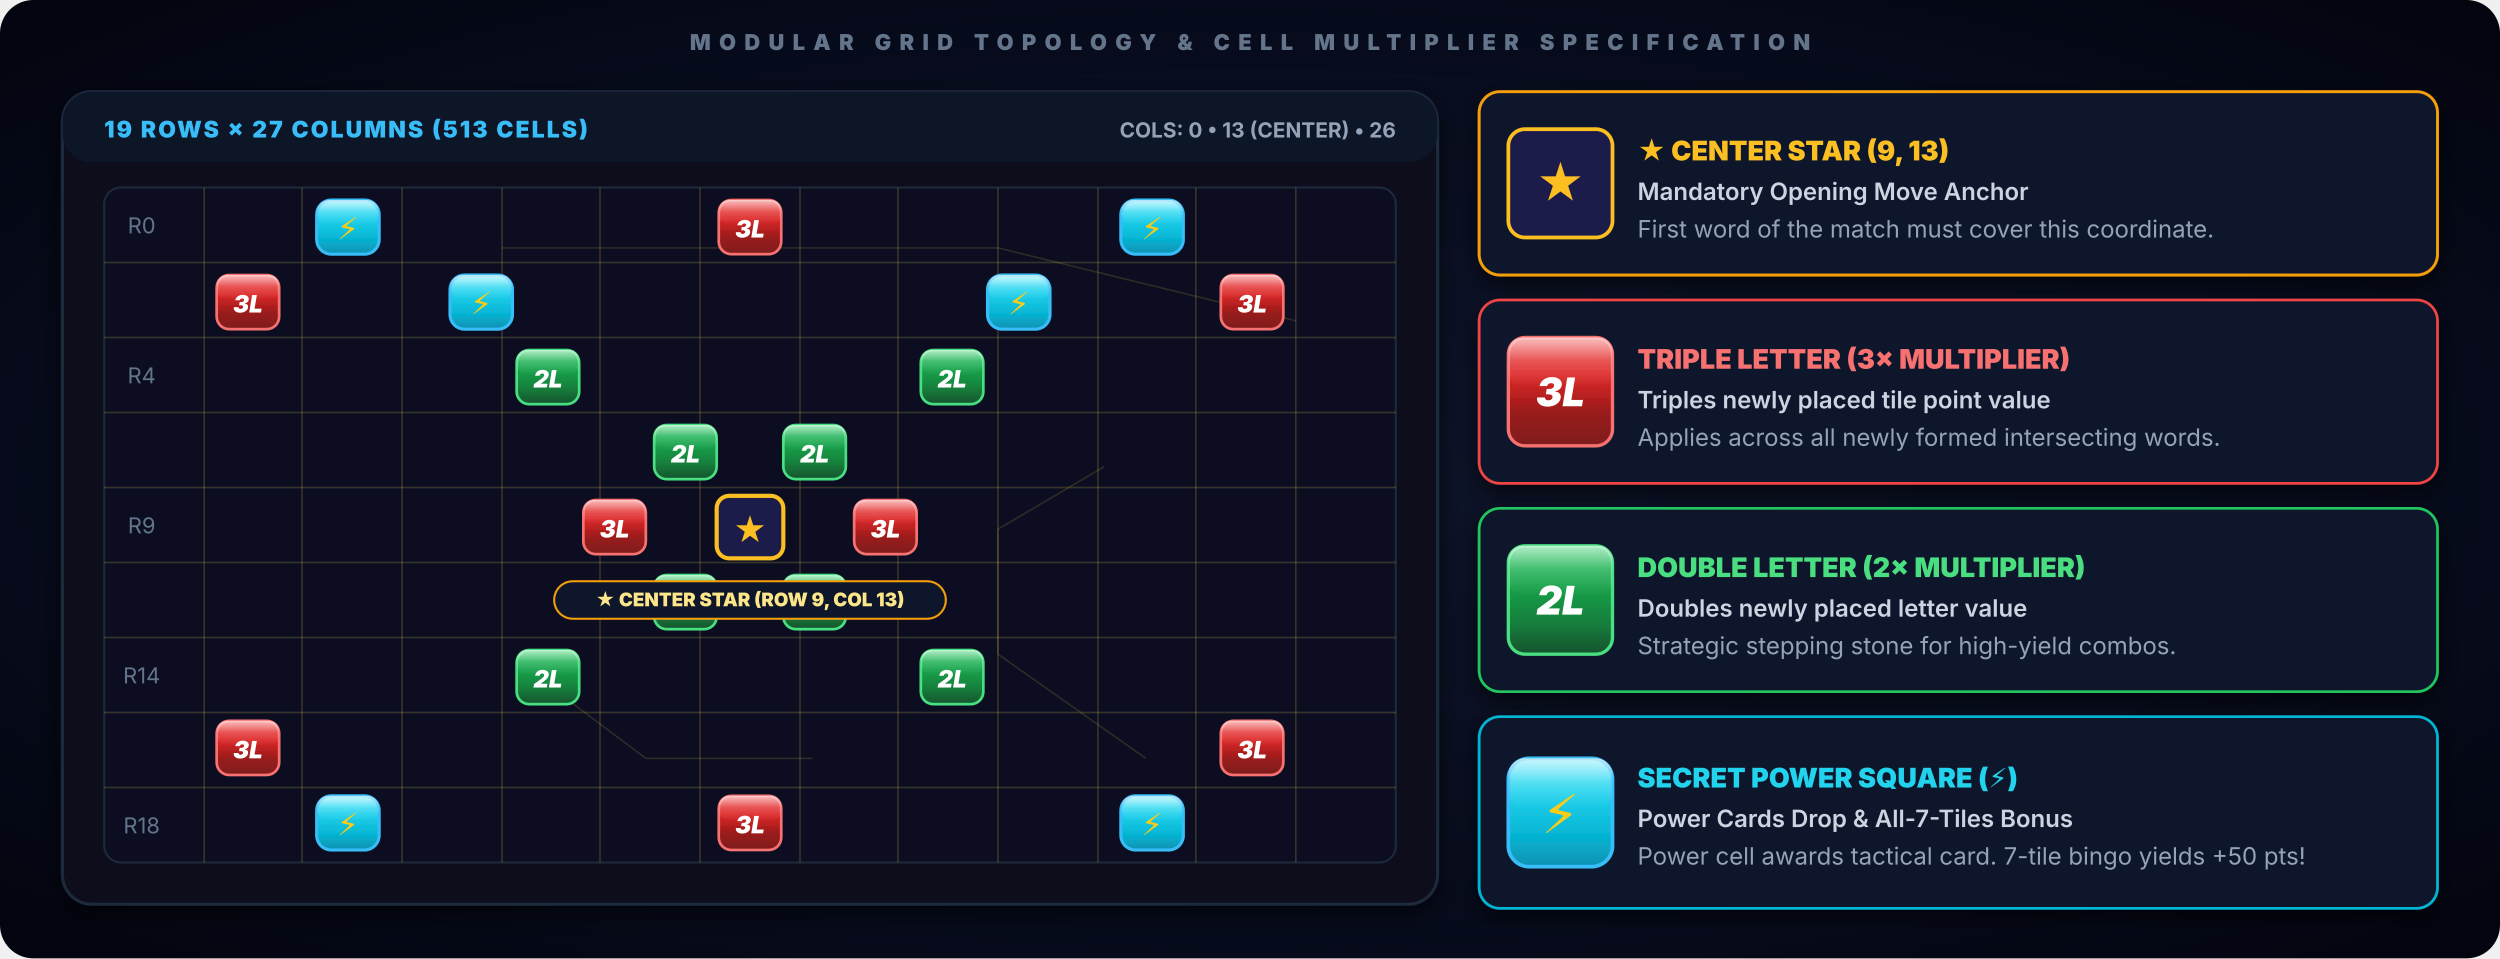
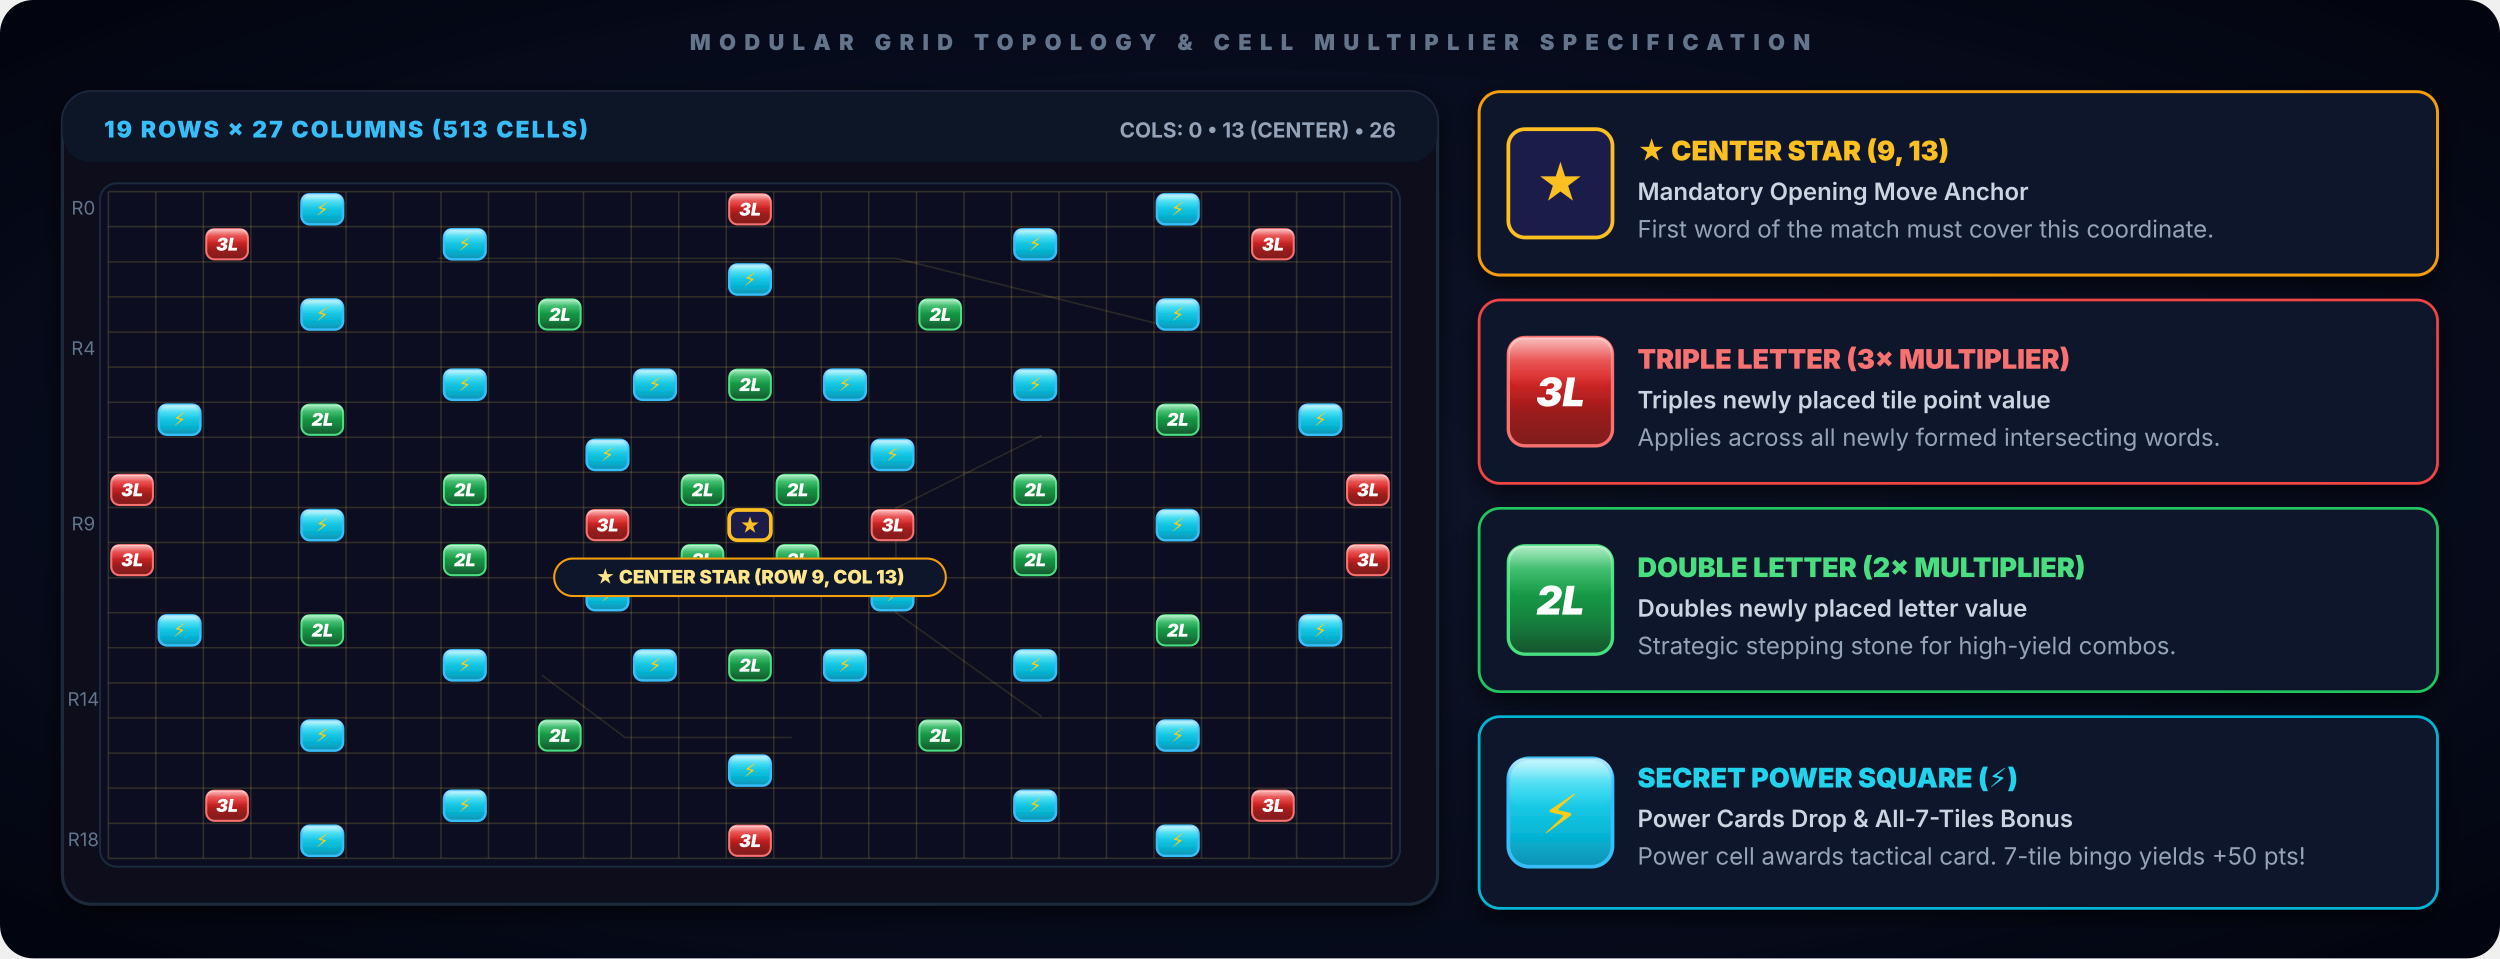
<svg xmlns="http://www.w3.org/2000/svg" viewBox="0 0 1200 460" width="100%" height="100%">
  <defs>
    <radialGradient id="matrixBg" cx="50%" cy="50%" r="70%">
      <stop offset="0%" stop-color="#091026" stop-opacity="0.98" />
      <stop offset="60%" stop-color="#050a1c" stop-opacity="0.99" />
      <stop offset="100%" stop-color="#02040e" stop-opacity="1" />
    </radialGradient>
    <linearGradient id="cell3LGrad" x1="0%" y1="0%" x2="0%" y2="100%">
      <stop offset="0%" stop-color="#ef4444" />
      <stop offset="35%" stop-color="#dc2626" />
      <stop offset="70%" stop-color="#991b1b" />
      <stop offset="100%" stop-color="#7f1d1d" />
    </linearGradient>
    <linearGradient id="cell2LGrad" x1="0%" y1="0%" x2="0%" y2="100%">
      <stop offset="0%" stop-color="#22c55e" />
      <stop offset="35%" stop-color="#16a34a" />
      <stop offset="70%" stop-color="#15803d" />
      <stop offset="100%" stop-color="#14532d" />
    </linearGradient>
    <linearGradient id="cellPowerGrad" x1="0%" y1="0%" x2="0%" y2="100%">
      <stop offset="0%" stop-color="#67e8f9" />
      <stop offset="30%" stop-color="#22d3ee" />
      <stop offset="70%" stop-color="#06b6d4" />
      <stop offset="100%" stop-color="#0891b2" />
    </linearGradient>
    <linearGradient id="glossReflection" x1="0%" y1="0%" x2="0%" y2="100%">
      <stop offset="0%" stop-color="#ffffff" stop-opacity="0.65" />
      <stop offset="45%" stop-color="#ffffff" stop-opacity="0.18" />
      <stop offset="100%" stop-color="#ffffff" stop-opacity="0" />
    </linearGradient>
    <filter id="matrixShadow" x="-10%" y="-10%" width="120%" height="120%">
      <feDropShadow dx="0" dy="4" stdDeviation="6" flood-color="#000000" flood-opacity="0.65" />
    </filter>
    <style>
      @keyframes slowGlowCenter {
        0%, 100% { filter: drop-shadow(0 0 4px #fbbf24); }
        50% { filter: drop-shadow(0 0 11px #f59e0b); }
      }
      @keyframes slowGlowPower {
        0%, 100% { opacity: 0.92; filter: drop-shadow(0 0 5px #22d3ee); }
        50% { opacity: 1.0; filter: drop-shadow(0 0 12px #38bdf8); }
      }
      .anim-star-center { animation: slowGlowCenter 4s ease-in-out infinite; }
      .anim-power-glow { animation: slowGlowPower 3.5s ease-in-out infinite; }
    </style>
  </defs>
  <rect width="1200" height="460" fill="url(#matrixBg)" rx="16" />
  <g transform="translate(600, 24)">
    <text x="0" y="0" fill="#64748b" font-family="'Inter', sans-serif" font-size="10.5" font-weight="900" text-anchor="middle" letter-spacing="4">
      MODULAR GRID TOPOLOGY &amp; CELL MULTIPLIER SPECIFICATION
    </text>
  </g>
  <g transform="translate(30, 44)" filter="url(#matrixShadow)">
    <rect width="660" height="390" rx="14" fill="#070c1d" stroke="#1e293b" stroke-width="1.5" />
    <rect x="0" y="0" width="660" height="34" rx="14" fill="#0f172a" fill-opacity="0.85" />
    <text x="20" y="22" fill="#38bdf8" font-family="'Inter', sans-serif" font-size="11" font-weight="900" letter-spacing="1">
      19 ROWS × 27 COLUMNS (513 CELLS)
    </text>
    <text x="640" y="22" fill="#94a3b8" font-family="'Inter', monospace" font-size="10" font-weight="700" text-anchor="end">
      COLS: 0 • 13 (CENTER) • 26
    </text>
-     <rect x="20" y="46" width="620" height="324" rx="8" fill="#080e22" stroke="#1e293b" stroke-width="1" />
-     <g stroke="rgba(245, 190, 72, 0.20)" stroke-width="0.8">
-       <line x1="20" y1="82" x2="640" y2="82" />
-       <line x1="20" y1="118" x2="640" y2="118" />
-       <line x1="20" y1="154" x2="640" y2="154" />
-       <line x1="20" y1="190" x2="640" y2="190" />
-       <line x1="20" y1="226" x2="640" y2="226" />
-       <line x1="20" y1="262" x2="640" y2="262" />
-       <line x1="20" y1="298" x2="640" y2="298" />
-       <line x1="20" y1="334" x2="640" y2="334" />
-       <line x1="68" y1="46" x2="68" y2="370" />
-       <line x1="115" y1="46" x2="115" y2="370" />
-       <line x1="163" y1="46" x2="163" y2="370" />
-       <line x1="211" y1="46" x2="211" y2="370" />
-       <line x1="258" y1="46" x2="258" y2="370" />
-       <line x1="306" y1="46" x2="306" y2="370" />
-       <line x1="354" y1="46" x2="354" y2="370" />
-       <line x1="401" y1="46" x2="401" y2="370" />
-       <line x1="449" y1="46" x2="449" y2="370" />
-       <line x1="497" y1="46" x2="497" y2="370" />
-       <line x1="544" y1="46" x2="544" y2="370" />
-       <line x1="592" y1="46" x2="592" y2="370" />
-     </g>
-     <g stroke="rgba(245, 190, 72, 0.16)" stroke-width="0.8" fill="none">
-       <path d="M 211 75 L 449 75 L 592 110" />
-       <path d="M 500 180 L 449 210 L 449 270 L 520 320" />
-       <path d="M 240 290 L 280 320 L 360 320" />
-     </g>
-     <g font-family="'Inter', monospace" font-size="10.5" fill="#64748b" text-anchor="middle">
-       <text x="38" y="68">R0</text>
-       <text x="38" y="140">R4</text>
-       <text x="38" y="212">R9</text>
-       <text x="38" y="284">R14</text>
-       <text x="38" y="356">R18</text>
+     <rect x="18" y="44" width="624" height="328" rx="8" fill="#080e22" stroke="#1e293b" stroke-width="1" />
+     <g stroke="rgba(245, 190, 72, 0.18)" stroke-width="0.75">
+       <line x1="22" y1="48.0" x2="638" y2="48.0" />
+       <line x1="22" y1="64.8" x2="638" y2="64.8" />
+       <line x1="22" y1="81.7" x2="638" y2="81.7" />
+       <line x1="22" y1="98.5" x2="638" y2="98.5" />
+       <line x1="22" y1="115.4" x2="638" y2="115.4" />
+       <line x1="22" y1="132.2" x2="638" y2="132.2" />
+       <line x1="22" y1="149.1" x2="638" y2="149.1" />
+       <line x1="22" y1="165.9" x2="638" y2="165.9" />
+       <line x1="22" y1="182.7" x2="638" y2="182.7" />
+       <line x1="22" y1="199.6" x2="638" y2="199.6" />
+       <line x1="22" y1="216.4" x2="638" y2="216.4" />
+       <line x1="22" y1="233.3" x2="638" y2="233.3" />
+       <line x1="22" y1="250.1" x2="638" y2="250.1" />
+       <line x1="22" y1="266.9" x2="638" y2="266.9" />
+       <line x1="22" y1="283.8" x2="638" y2="283.8" />
+       <line x1="22" y1="300.6" x2="638" y2="300.6" />
+       <line x1="22" y1="317.5" x2="638" y2="317.5" />
+       <line x1="22" y1="334.3" x2="638" y2="334.3" />
+       <line x1="22" y1="351.2" x2="638" y2="351.2" />
+       <line x1="22" y1="368.0" x2="638" y2="368.0" />
+       <line x1="22.0" y1="48" x2="22.0" y2="368" />
+       <line x1="44.8" y1="48" x2="44.8" y2="368" />
+       <line x1="67.6" y1="48" x2="67.6" y2="368" />
+       <line x1="90.4" y1="48" x2="90.4" y2="368" />
+       <line x1="113.3" y1="48" x2="113.3" y2="368" />
+       <line x1="136.1" y1="48" x2="136.1" y2="368" />
+       <line x1="158.9" y1="48" x2="158.9" y2="368" />
+       <line x1="181.7" y1="48" x2="181.7" y2="368" />
+       <line x1="204.5" y1="48" x2="204.5" y2="368" />
+       <line x1="227.3" y1="48" x2="227.3" y2="368" />
+       <line x1="250.1" y1="48" x2="250.1" y2="368" />
+       <line x1="273.0" y1="48" x2="273.0" y2="368" />
+       <line x1="295.8" y1="48" x2="295.8" y2="368" />
+       <line x1="318.6" y1="48" x2="318.6" y2="368" />
+       <line x1="341.4" y1="48" x2="341.4" y2="368" />
+       <line x1="364.2" y1="48" x2="364.2" y2="368" />
+       <line x1="387.0" y1="48" x2="387.0" y2="368" />
+       <line x1="409.9" y1="48" x2="409.9" y2="368" />
+       <line x1="432.7" y1="48" x2="432.7" y2="368" />
+       <line x1="455.5" y1="48" x2="455.5" y2="368" />
+       <line x1="478.3" y1="48" x2="478.3" y2="368" />
+       <line x1="501.1" y1="48" x2="501.1" y2="368" />
+       <line x1="523.9" y1="48" x2="523.9" y2="368" />
+       <line x1="546.7" y1="48" x2="546.7" y2="368" />
+       <line x1="569.6" y1="48" x2="569.6" y2="368" />
+       <line x1="592.4" y1="48" x2="592.4" y2="368" />
+       <line x1="615.2" y1="48" x2="615.2" y2="368" />
+       <line x1="638.0" y1="48" x2="638.0" y2="368" />
+     </g>
+     <g stroke="rgba(245, 190, 72, 0.15)" stroke-width="0.8" fill="none">
+       <path d="M 180 80 L 400 80 L 540 115" />
+       <path d="M 470 165 L 400 200 L 400 250 L 470 300" />
+       <path d="M 230 280 L 270 310 L 350 310" />
+     </g>
+     <g font-family="'Inter', monospace" font-size="9" fill="#64748b" text-anchor="middle">
+       <text x="10" y="59.0">R0</text>
+       <text x="10" y="126.368">R4</text>
+       <text x="10" y="210.579">R9</text>
+       <text x="10" y="294.789">R14</text>
+       <text x="10" y="362.158">R18</text>
    </g>
    <g>
-       <g transform="translate(315, 52)">
-         <rect width="30" height="26" rx="6" fill="url(#cell3LGrad)" stroke="#f87171" stroke-width="1.3" />
-         <rect width="30" height="12" rx="5" fill="url(#glossReflection)" />
-         <text x="15" y="18" fill="#ffffff" font-family="'Inter', sans-serif" font-size="11.5" font-weight="900" font-style="italic" text-anchor="middle">3L</text>
-       </g>
-       <g transform="translate(315, 338)">
-         <rect width="30" height="26" rx="6" fill="url(#cell3LGrad)" stroke="#f87171" stroke-width="1.3" />
-         <rect width="30" height="12" rx="5" fill="url(#glossReflection)" />
-         <text x="15" y="18" fill="#ffffff" font-family="'Inter', sans-serif" font-size="11.5" font-weight="900" font-style="italic" text-anchor="middle">3L</text>
-       </g>
-       <g transform="translate(74, 88)">
-         <rect width="30" height="26" rx="6" fill="url(#cell3LGrad)" stroke="#f87171" stroke-width="1.3" />
-         <rect width="30" height="12" rx="5" fill="url(#glossReflection)" />
-         <text x="15" y="18" fill="#ffffff" font-family="'Inter', sans-serif" font-size="11.5" font-weight="900" font-style="italic" text-anchor="middle">3L</text>
-       </g>
-       <g transform="translate(556, 88)">
-         <rect width="30" height="26" rx="6" fill="url(#cell3LGrad)" stroke="#f87171" stroke-width="1.3" />
-         <rect width="30" height="12" rx="5" fill="url(#glossReflection)" />
-         <text x="15" y="18" fill="#ffffff" font-family="'Inter', sans-serif" font-size="11.5" font-weight="900" font-style="italic" text-anchor="middle">3L</text>
-       </g>
-       <g transform="translate(74, 302)">
-         <rect width="30" height="26" rx="6" fill="url(#cell3LGrad)" stroke="#f87171" stroke-width="1.3" />
-         <rect width="30" height="12" rx="5" fill="url(#glossReflection)" />
-         <text x="15" y="18" fill="#ffffff" font-family="'Inter', sans-serif" font-size="11.5" font-weight="900" font-style="italic" text-anchor="middle">3L</text>
-       </g>
-       <g transform="translate(556, 302)">
-         <rect width="30" height="26" rx="6" fill="url(#cell3LGrad)" stroke="#f87171" stroke-width="1.3" />
-         <rect width="30" height="12" rx="5" fill="url(#glossReflection)" />
-         <text x="15" y="18" fill="#ffffff" font-family="'Inter', sans-serif" font-size="11.5" font-weight="900" font-style="italic" text-anchor="middle">3L</text>
-       </g>
-       <g transform="translate(250, 196)">
-         <rect width="30" height="26" rx="6" fill="url(#cell3LGrad)" stroke="#f87171" stroke-width="1.3" />
-         <rect width="30" height="12" rx="5" fill="url(#glossReflection)" />
-         <text x="15" y="18" fill="#ffffff" font-family="'Inter', sans-serif" font-size="11.5" font-weight="900" font-style="italic" text-anchor="middle">3L</text>
-       </g>
-       <g transform="translate(380, 196)">
-         <rect width="30" height="26" rx="6" fill="url(#cell3LGrad)" stroke="#f87171" stroke-width="1.3" />
-         <rect width="30" height="12" rx="5" fill="url(#glossReflection)" />
-         <text x="15" y="18" fill="#ffffff" font-family="'Inter', sans-serif" font-size="11.5" font-weight="900" font-style="italic" text-anchor="middle">3L</text>
+       <g transform="translate(320.0, 49.2)">
+         <rect width="20" height="14.5" rx="4" fill="url(#cell3LGrad)" stroke="#f87171" stroke-width="1" />
+         <rect width="20" height="7.0" rx="3" fill="url(#glossReflection)" />
+         <text x="10.0" y="10.3" fill="#ffffff" font-family="'Inter', sans-serif" font-size="8.5" font-weight="900" font-style="italic" text-anchor="middle">3L</text>
+       </g>
+       <g transform="translate(69.0, 66.0)">
+         <rect width="20" height="14.5" rx="4" fill="url(#cell3LGrad)" stroke="#f87171" stroke-width="1" />
+         <rect width="20" height="7.0" rx="3" fill="url(#glossReflection)" />
+         <text x="10.0" y="10.3" fill="#ffffff" font-family="'Inter', sans-serif" font-size="8.5" font-weight="900" font-style="italic" text-anchor="middle">3L</text>
+       </g>
+       <g transform="translate(571.0, 66.0)">
+         <rect width="20" height="14.5" rx="4" fill="url(#cell3LGrad)" stroke="#f87171" stroke-width="1" />
+         <rect width="20" height="7.0" rx="3" fill="url(#glossReflection)" />
+         <text x="10.0" y="10.3" fill="#ffffff" font-family="'Inter', sans-serif" font-size="8.5" font-weight="900" font-style="italic" text-anchor="middle">3L</text>
+       </g>
+       <g transform="translate(23.4, 183.9)">
+         <rect width="20" height="14.5" rx="4" fill="url(#cell3LGrad)" stroke="#f87171" stroke-width="1" />
+         <rect width="20" height="7.0" rx="3" fill="url(#glossReflection)" />
+         <text x="10.0" y="10.3" fill="#ffffff" font-family="'Inter', sans-serif" font-size="8.5" font-weight="900" font-style="italic" text-anchor="middle">3L</text>
+       </g>
+       <g transform="translate(616.6, 183.9)">
+         <rect width="20" height="14.5" rx="4" fill="url(#cell3LGrad)" stroke="#f87171" stroke-width="1" />
+         <rect width="20" height="7.0" rx="3" fill="url(#glossReflection)" />
+         <text x="10.0" y="10.3" fill="#ffffff" font-family="'Inter', sans-serif" font-size="8.5" font-weight="900" font-style="italic" text-anchor="middle">3L</text>
+       </g>
+       <g transform="translate(251.6, 200.8)">
+         <rect width="20" height="14.5" rx="4" fill="url(#cell3LGrad)" stroke="#f87171" stroke-width="1" />
+         <rect width="20" height="7.0" rx="3" fill="url(#glossReflection)" />
+         <text x="10.0" y="10.3" fill="#ffffff" font-family="'Inter', sans-serif" font-size="8.5" font-weight="900" font-style="italic" text-anchor="middle">3L</text>
+       </g>
+       <g transform="translate(388.4, 200.8)">
+         <rect width="20" height="14.5" rx="4" fill="url(#cell3LGrad)" stroke="#f87171" stroke-width="1" />
+         <rect width="20" height="7.0" rx="3" fill="url(#glossReflection)" />
+         <text x="10.0" y="10.3" fill="#ffffff" font-family="'Inter', sans-serif" font-size="8.5" font-weight="900" font-style="italic" text-anchor="middle">3L</text>
+       </g>
+       <g transform="translate(23.4, 217.6)">
+         <rect width="20" height="14.5" rx="4" fill="url(#cell3LGrad)" stroke="#f87171" stroke-width="1" />
+         <rect width="20" height="7.0" rx="3" fill="url(#glossReflection)" />
+         <text x="10.0" y="10.2" fill="#ffffff" font-family="'Inter', sans-serif" font-size="8.5" font-weight="900" font-style="italic" text-anchor="middle">3L</text>
+       </g>
+       <g transform="translate(616.6, 217.6)">
+         <rect width="20" height="14.5" rx="4" fill="url(#cell3LGrad)" stroke="#f87171" stroke-width="1" />
+         <rect width="20" height="7.0" rx="3" fill="url(#glossReflection)" />
+         <text x="10.0" y="10.2" fill="#ffffff" font-family="'Inter', sans-serif" font-size="8.5" font-weight="900" font-style="italic" text-anchor="middle">3L</text>
+       </g>
+       <g transform="translate(69.0, 335.5)">
+         <rect width="20" height="14.5" rx="4" fill="url(#cell3LGrad)" stroke="#f87171" stroke-width="1" />
+         <rect width="20" height="7.0" rx="3" fill="url(#glossReflection)" />
+         <text x="10.0" y="10.2" fill="#ffffff" font-family="'Inter', sans-serif" font-size="8.5" font-weight="900" font-style="italic" text-anchor="middle">3L</text>
+       </g>
+       <g transform="translate(571.0, 335.5)">
+         <rect width="20" height="14.5" rx="4" fill="url(#cell3LGrad)" stroke="#f87171" stroke-width="1" />
+         <rect width="20" height="7.0" rx="3" fill="url(#glossReflection)" />
+         <text x="10.0" y="10.2" fill="#ffffff" font-family="'Inter', sans-serif" font-size="8.5" font-weight="900" font-style="italic" text-anchor="middle">3L</text>
+       </g>
+       <g transform="translate(320.0, 352.3)">
+         <rect width="20" height="14.5" rx="4" fill="url(#cell3LGrad)" stroke="#f87171" stroke-width="1" />
+         <rect width="20" height="7.0" rx="3" fill="url(#glossReflection)" />
+         <text x="10.0" y="10.3" fill="#ffffff" font-family="'Inter', sans-serif" font-size="8.5" font-weight="900" font-style="italic" text-anchor="middle">3L</text>
      </g>
    </g>
    <g>
-       <g transform="translate(218, 124)">
-         <rect width="30" height="26" rx="6" fill="url(#cell2LGrad)" stroke="#4ade80" stroke-width="1.3" />
-         <rect width="30" height="12" rx="5" fill="url(#glossReflection)" />
-         <text x="15" y="18" fill="#ffffff" font-family="'Inter', sans-serif" font-size="11.5" font-weight="900" font-style="italic" text-anchor="middle">2L</text>
-       </g>
-       <g transform="translate(412, 124)">
-         <rect width="30" height="26" rx="6" fill="url(#cell2LGrad)" stroke="#4ade80" stroke-width="1.3" />
-         <rect width="30" height="12" rx="5" fill="url(#glossReflection)" />
-         <text x="15" y="18" fill="#ffffff" font-family="'Inter', sans-serif" font-size="11.5" font-weight="900" font-style="italic" text-anchor="middle">2L</text>
-       </g>
-       <g transform="translate(218, 268)">
-         <rect width="30" height="26" rx="6" fill="url(#cell2LGrad)" stroke="#4ade80" stroke-width="1.3" />
-         <rect width="30" height="12" rx="5" fill="url(#glossReflection)" />
-         <text x="15" y="18" fill="#ffffff" font-family="'Inter', sans-serif" font-size="11.5" font-weight="900" font-style="italic" text-anchor="middle">2L</text>
-       </g>
-       <g transform="translate(412, 268)">
-         <rect width="30" height="26" rx="6" fill="url(#cell2LGrad)" stroke="#4ade80" stroke-width="1.3" />
-         <rect width="30" height="12" rx="5" fill="url(#glossReflection)" />
-         <text x="15" y="18" fill="#ffffff" font-family="'Inter', sans-serif" font-size="11.5" font-weight="900" font-style="italic" text-anchor="middle">2L</text>
-       </g>
-       <g transform="translate(284, 160)">
-         <rect width="30" height="26" rx="6" fill="url(#cell2LGrad)" stroke="#4ade80" stroke-width="1.3" />
-         <rect width="30" height="12" rx="5" fill="url(#glossReflection)" />
-         <text x="15" y="18" fill="#ffffff" font-family="'Inter', sans-serif" font-size="11.5" font-weight="900" font-style="italic" text-anchor="middle">2L</text>
-       </g>
-       <g transform="translate(346, 160)">
-         <rect width="30" height="26" rx="6" fill="url(#cell2LGrad)" stroke="#4ade80" stroke-width="1.3" />
-         <rect width="30" height="12" rx="5" fill="url(#glossReflection)" />
-         <text x="15" y="18" fill="#ffffff" font-family="'Inter', sans-serif" font-size="11.5" font-weight="900" font-style="italic" text-anchor="middle">2L</text>
-       </g>
-       <g transform="translate(284, 232)">
-         <rect width="30" height="26" rx="6" fill="url(#cell2LGrad)" stroke="#4ade80" stroke-width="1.3" />
-         <rect width="30" height="12" rx="5" fill="url(#glossReflection)" />
-         <text x="15" y="18" fill="#ffffff" font-family="'Inter', sans-serif" font-size="11.5" font-weight="900" font-style="italic" text-anchor="middle">2L</text>
-       </g>
-       <g transform="translate(346, 232)">
-         <rect width="30" height="26" rx="6" fill="url(#cell2LGrad)" stroke="#4ade80" stroke-width="1.3" />
-         <rect width="30" height="12" rx="5" fill="url(#glossReflection)" />
-         <text x="15" y="18" fill="#ffffff" font-family="'Inter', sans-serif" font-size="11.5" font-weight="900" font-style="italic" text-anchor="middle">2L</text>
+       <g transform="translate(228.7, 99.7)">
+         <rect width="20" height="14.5" rx="4" fill="url(#cell2LGrad)" stroke="#4ade80" stroke-width="1" />
+         <rect width="20" height="7.0" rx="3" fill="url(#glossReflection)" />
+         <text x="10.0" y="10.3" fill="#ffffff" font-family="'Inter', sans-serif" font-size="8.5" font-weight="900" font-style="italic" text-anchor="middle">2L</text>
+       </g>
+       <g transform="translate(411.3, 99.7)">
+         <rect width="20" height="14.5" rx="4" fill="url(#cell2LGrad)" stroke="#4ade80" stroke-width="1" />
+         <rect width="20" height="7.0" rx="3" fill="url(#glossReflection)" />
+         <text x="10.0" y="10.3" fill="#ffffff" font-family="'Inter', sans-serif" font-size="8.5" font-weight="900" font-style="italic" text-anchor="middle">2L</text>
+       </g>
+       <g transform="translate(320.0, 133.4)">
+         <rect width="20" height="14.5" rx="4" fill="url(#cell2LGrad)" stroke="#4ade80" stroke-width="1" />
+         <rect width="20" height="7.0" rx="3" fill="url(#glossReflection)" />
+         <text x="10.0" y="10.3" fill="#ffffff" font-family="'Inter', sans-serif" font-size="8.5" font-weight="900" font-style="italic" text-anchor="middle">2L</text>
+       </g>
+       <g transform="translate(114.7, 150.2)">
+         <rect width="20" height="14.5" rx="4" fill="url(#cell2LGrad)" stroke="#4ade80" stroke-width="1" />
+         <rect width="20" height="7.0" rx="3" fill="url(#glossReflection)" />
+         <text x="10.0" y="10.2" fill="#ffffff" font-family="'Inter', sans-serif" font-size="8.5" font-weight="900" font-style="italic" text-anchor="middle">2L</text>
+       </g>
+       <g transform="translate(525.3, 150.2)">
+         <rect width="20" height="14.5" rx="4" fill="url(#cell2LGrad)" stroke="#4ade80" stroke-width="1" />
+         <rect width="20" height="7.0" rx="3" fill="url(#glossReflection)" />
+         <text x="10.0" y="10.2" fill="#ffffff" font-family="'Inter', sans-serif" font-size="8.5" font-weight="900" font-style="italic" text-anchor="middle">2L</text>
+       </g>
+       <g transform="translate(183.1, 183.9)">
+         <rect width="20" height="14.5" rx="4" fill="url(#cell2LGrad)" stroke="#4ade80" stroke-width="1" />
+         <rect width="20" height="7.0" rx="3" fill="url(#glossReflection)" />
+         <text x="10.0" y="10.3" fill="#ffffff" font-family="'Inter', sans-serif" font-size="8.5" font-weight="900" font-style="italic" text-anchor="middle">2L</text>
+       </g>
+       <g transform="translate(297.2, 183.9)">
+         <rect width="20" height="14.5" rx="4" fill="url(#cell2LGrad)" stroke="#4ade80" stroke-width="1" />
+         <rect width="20" height="7.0" rx="3" fill="url(#glossReflection)" />
+         <text x="10.0" y="10.3" fill="#ffffff" font-family="'Inter', sans-serif" font-size="8.5" font-weight="900" font-style="italic" text-anchor="middle">2L</text>
+       </g>
+       <g transform="translate(342.8, 183.9)">
+         <rect width="20" height="14.5" rx="4" fill="url(#cell2LGrad)" stroke="#4ade80" stroke-width="1" />
+         <rect width="20" height="7.0" rx="3" fill="url(#glossReflection)" />
+         <text x="10.0" y="10.3" fill="#ffffff" font-family="'Inter', sans-serif" font-size="8.5" font-weight="900" font-style="italic" text-anchor="middle">2L</text>
+       </g>
+       <g transform="translate(456.9, 183.9)">
+         <rect width="20" height="14.5" rx="4" fill="url(#cell2LGrad)" stroke="#4ade80" stroke-width="1" />
+         <rect width="20" height="7.0" rx="3" fill="url(#glossReflection)" />
+         <text x="10.0" y="10.3" fill="#ffffff" font-family="'Inter', sans-serif" font-size="8.5" font-weight="900" font-style="italic" text-anchor="middle">2L</text>
+       </g>
+       <g transform="translate(183.1, 217.6)">
+         <rect width="20" height="14.5" rx="4" fill="url(#cell2LGrad)" stroke="#4ade80" stroke-width="1" />
+         <rect width="20" height="7.0" rx="3" fill="url(#glossReflection)" />
+         <text x="10.0" y="10.2" fill="#ffffff" font-family="'Inter', sans-serif" font-size="8.5" font-weight="900" font-style="italic" text-anchor="middle">2L</text>
+       </g>
+       <g transform="translate(297.2, 217.6)">
+         <rect width="20" height="14.5" rx="4" fill="url(#cell2LGrad)" stroke="#4ade80" stroke-width="1" />
+         <rect width="20" height="7.0" rx="3" fill="url(#glossReflection)" />
+         <text x="10.0" y="10.2" fill="#ffffff" font-family="'Inter', sans-serif" font-size="8.5" font-weight="900" font-style="italic" text-anchor="middle">2L</text>
+       </g>
+       <g transform="translate(342.8, 217.6)">
+         <rect width="20" height="14.5" rx="4" fill="url(#cell2LGrad)" stroke="#4ade80" stroke-width="1" />
+         <rect width="20" height="7.0" rx="3" fill="url(#glossReflection)" />
+         <text x="10.0" y="10.2" fill="#ffffff" font-family="'Inter', sans-serif" font-size="8.5" font-weight="900" font-style="italic" text-anchor="middle">2L</text>
+       </g>
+       <g transform="translate(456.9, 217.6)">
+         <rect width="20" height="14.5" rx="4" fill="url(#cell2LGrad)" stroke="#4ade80" stroke-width="1" />
+         <rect width="20" height="7.0" rx="3" fill="url(#glossReflection)" />
+         <text x="10.0" y="10.2" fill="#ffffff" font-family="'Inter', sans-serif" font-size="8.5" font-weight="900" font-style="italic" text-anchor="middle">2L</text>
+       </g>
+       <g transform="translate(114.7, 251.3)">
+         <rect width="20" height="14.5" rx="4" fill="url(#cell2LGrad)" stroke="#4ade80" stroke-width="1" />
+         <rect width="20" height="7.0" rx="3" fill="url(#glossReflection)" />
+         <text x="10.0" y="10.3" fill="#ffffff" font-family="'Inter', sans-serif" font-size="8.5" font-weight="900" font-style="italic" text-anchor="middle">2L</text>
+       </g>
+       <g transform="translate(525.3, 251.3)">
+         <rect width="20" height="14.5" rx="4" fill="url(#cell2LGrad)" stroke="#4ade80" stroke-width="1" />
+         <rect width="20" height="7.0" rx="3" fill="url(#glossReflection)" />
+         <text x="10.0" y="10.3" fill="#ffffff" font-family="'Inter', sans-serif" font-size="8.5" font-weight="900" font-style="italic" text-anchor="middle">2L</text>
+       </g>
+       <g transform="translate(320.0, 268.1)">
+         <rect width="20" height="14.5" rx="4" fill="url(#cell2LGrad)" stroke="#4ade80" stroke-width="1" />
+         <rect width="20" height="7.0" rx="3" fill="url(#glossReflection)" />
+         <text x="10.0" y="10.3" fill="#ffffff" font-family="'Inter', sans-serif" font-size="8.5" font-weight="900" font-style="italic" text-anchor="middle">2L</text>
+       </g>
+       <g transform="translate(228.7, 301.8)">
+         <rect width="20" height="14.5" rx="4" fill="url(#cell2LGrad)" stroke="#4ade80" stroke-width="1" />
+         <rect width="20" height="7.0" rx="3" fill="url(#glossReflection)" />
+         <text x="10.0" y="10.3" fill="#ffffff" font-family="'Inter', sans-serif" font-size="8.5" font-weight="900" font-style="italic" text-anchor="middle">2L</text>
+       </g>
+       <g transform="translate(411.3, 301.8)">
+         <rect width="20" height="14.5" rx="4" fill="url(#cell2LGrad)" stroke="#4ade80" stroke-width="1" />
+         <rect width="20" height="7.0" rx="3" fill="url(#glossReflection)" />
+         <text x="10.0" y="10.3" fill="#ffffff" font-family="'Inter', sans-serif" font-size="8.5" font-weight="900" font-style="italic" text-anchor="middle">2L</text>
      </g>
    </g>
    <g class="anim-power-glow">
-       <g transform="translate(122, 52)">
-         <rect width="30" height="26" rx="7" fill="url(#cellPowerGrad)" stroke="#38bdf8" stroke-width="1.5" />
-         <rect width="30" height="12" rx="6" fill="url(#glossReflection)" />
-         <text x="15" y="19" fill="#facc15" font-size="15" font-weight="900" text-anchor="middle">⚡</text>
-       </g>
-       <g transform="translate(508, 52)">
-         <rect width="30" height="26" rx="7" fill="url(#cellPowerGrad)" stroke="#38bdf8" stroke-width="1.5" />
-         <rect width="30" height="12" rx="6" fill="url(#glossReflection)" />
-         <text x="15" y="19" fill="#facc15" font-size="15" font-weight="900" text-anchor="middle">⚡</text>
-       </g>
-       <g transform="translate(122, 338)">
-         <rect width="30" height="26" rx="7" fill="url(#cellPowerGrad)" stroke="#38bdf8" stroke-width="1.5" />
-         <rect width="30" height="12" rx="6" fill="url(#glossReflection)" />
-         <text x="15" y="19" fill="#facc15" font-size="15" font-weight="900" text-anchor="middle">⚡</text>
-       </g>
-       <g transform="translate(508, 338)">
-         <rect width="30" height="26" rx="7" fill="url(#cellPowerGrad)" stroke="#38bdf8" stroke-width="1.5" />
-         <rect width="30" height="12" rx="6" fill="url(#glossReflection)" />
-         <text x="15" y="19" fill="#facc15" font-size="15" font-weight="900" text-anchor="middle">⚡</text>
-       </g>
-       <g transform="translate(186, 88)">
-         <rect width="30" height="26" rx="7" fill="url(#cellPowerGrad)" stroke="#38bdf8" stroke-width="1.5" />
-         <rect width="30" height="12" rx="6" fill="url(#glossReflection)" />
-         <text x="15" y="19" fill="#facc15" font-size="15" font-weight="900" text-anchor="middle">⚡</text>
-       </g>
-       <g transform="translate(444, 88)">
-         <rect width="30" height="26" rx="7" fill="url(#cellPowerGrad)" stroke="#38bdf8" stroke-width="1.5" />
-         <rect width="30" height="12" rx="6" fill="url(#glossReflection)" />
-         <text x="15" y="19" fill="#facc15" font-size="15" font-weight="900" text-anchor="middle">⚡</text>
-       </g>
-     </g>
-     <g transform="translate(314, 194)" class="anim-star-center">
-       <rect width="32" height="30" rx="6" fill="#1e1b4b" stroke="#fbbf24" stroke-width="2" />
-       <text x="16" y="22" fill="#fbbf24" font-size="18" text-anchor="middle">★</text>
-     </g>
-     <rect x="236" y="235" width="188" height="18" rx="9" fill="#0f172a" stroke="#f59e0b" stroke-width="1" />
-     <text x="330" y="247" fill="#fde68a" font-family="'Inter', sans-serif" font-size="9" font-weight="900" text-anchor="middle">
+       <g transform="translate(114.7, 49.2)">
+         <rect width="20" height="14.5" rx="4" fill="url(#cellPowerGrad)" stroke="#38bdf8" stroke-width="1.2" />
+         <rect width="20" height="7.0" rx="3" fill="url(#glossReflection)" />
+         <text x="10.0" y="10.3" fill="#facc15" font-size="9" font-weight="900" text-anchor="middle">⚡</text>
+       </g>
+       <g transform="translate(525.3, 49.2)">
+         <rect width="20" height="14.5" rx="4" fill="url(#cellPowerGrad)" stroke="#38bdf8" stroke-width="1.2" />
+         <rect width="20" height="7.0" rx="3" fill="url(#glossReflection)" />
+         <text x="10.0" y="10.3" fill="#facc15" font-size="9" font-weight="900" text-anchor="middle">⚡</text>
+       </g>
+       <g transform="translate(183.1, 66.0)">
+         <rect width="20" height="14.5" rx="4" fill="url(#cellPowerGrad)" stroke="#38bdf8" stroke-width="1.2" />
+         <rect width="20" height="7.0" rx="3" fill="url(#glossReflection)" />
+         <text x="10.0" y="10.3" fill="#facc15" font-size="9" font-weight="900" text-anchor="middle">⚡</text>
+       </g>
+       <g transform="translate(456.9, 66.0)">
+         <rect width="20" height="14.5" rx="4" fill="url(#cellPowerGrad)" stroke="#38bdf8" stroke-width="1.2" />
+         <rect width="20" height="7.0" rx="3" fill="url(#glossReflection)" />
+         <text x="10.0" y="10.3" fill="#facc15" font-size="9" font-weight="900" text-anchor="middle">⚡</text>
+       </g>
+       <g transform="translate(320.0, 82.9)">
+         <rect width="20" height="14.5" rx="4" fill="url(#cellPowerGrad)" stroke="#38bdf8" stroke-width="1.2" />
+         <rect width="20" height="7.0" rx="3" fill="url(#glossReflection)" />
+         <text x="10.0" y="10.3" fill="#facc15" font-size="9" font-weight="900" text-anchor="middle">⚡</text>
+       </g>
+       <g transform="translate(114.7, 99.7)">
+         <rect width="20" height="14.5" rx="4" fill="url(#cellPowerGrad)" stroke="#38bdf8" stroke-width="1.2" />
+         <rect width="20" height="7.0" rx="3" fill="url(#glossReflection)" />
+         <text x="10.0" y="10.3" fill="#facc15" font-size="9" font-weight="900" text-anchor="middle">⚡</text>
+       </g>
+       <g transform="translate(525.3, 99.7)">
+         <rect width="20" height="14.5" rx="4" fill="url(#cellPowerGrad)" stroke="#38bdf8" stroke-width="1.2" />
+         <rect width="20" height="7.0" rx="3" fill="url(#glossReflection)" />
+         <text x="10.0" y="10.3" fill="#facc15" font-size="9" font-weight="900" text-anchor="middle">⚡</text>
+       </g>
+       <g transform="translate(183.1, 133.4)">
+         <rect width="20" height="14.5" rx="4" fill="url(#cellPowerGrad)" stroke="#38bdf8" stroke-width="1.2" />
+         <rect width="20" height="7.0" rx="3" fill="url(#glossReflection)" />
+         <text x="10.0" y="10.3" fill="#facc15" font-size="9" font-weight="900" text-anchor="middle">⚡</text>
+       </g>
+       <g transform="translate(274.4, 133.4)">
+         <rect width="20" height="14.5" rx="4" fill="url(#cellPowerGrad)" stroke="#38bdf8" stroke-width="1.2" />
+         <rect width="20" height="7.0" rx="3" fill="url(#glossReflection)" />
+         <text x="10.0" y="10.3" fill="#facc15" font-size="9" font-weight="900" text-anchor="middle">⚡</text>
+       </g>
+       <g transform="translate(365.6, 133.4)">
+         <rect width="20" height="14.5" rx="4" fill="url(#cellPowerGrad)" stroke="#38bdf8" stroke-width="1.2" />
+         <rect width="20" height="7.0" rx="3" fill="url(#glossReflection)" />
+         <text x="10.0" y="10.3" fill="#facc15" font-size="9" font-weight="900" text-anchor="middle">⚡</text>
+       </g>
+       <g transform="translate(456.9, 133.4)">
+         <rect width="20" height="14.5" rx="4" fill="url(#cellPowerGrad)" stroke="#38bdf8" stroke-width="1.2" />
+         <rect width="20" height="7.0" rx="3" fill="url(#glossReflection)" />
+         <text x="10.0" y="10.3" fill="#facc15" font-size="9" font-weight="900" text-anchor="middle">⚡</text>
+       </g>
+       <g transform="translate(46.2, 150.2)">
+         <rect width="20" height="14.5" rx="4" fill="url(#cellPowerGrad)" stroke="#38bdf8" stroke-width="1.2" />
+         <rect width="20" height="7.0" rx="3" fill="url(#glossReflection)" />
+         <text x="10.0" y="10.2" fill="#facc15" font-size="9" font-weight="900" text-anchor="middle">⚡</text>
+       </g>
+       <g transform="translate(593.8, 150.2)">
+         <rect width="20" height="14.5" rx="4" fill="url(#cellPowerGrad)" stroke="#38bdf8" stroke-width="1.2" />
+         <rect width="20" height="7.0" rx="3" fill="url(#glossReflection)" />
+         <text x="10.0" y="10.2" fill="#facc15" font-size="9" font-weight="900" text-anchor="middle">⚡</text>
+       </g>
+       <g transform="translate(251.6, 167.1)">
+         <rect width="20" height="14.5" rx="4" fill="url(#cellPowerGrad)" stroke="#38bdf8" stroke-width="1.2" />
+         <rect width="20" height="7.0" rx="3" fill="url(#glossReflection)" />
+         <text x="10.0" y="10.2" fill="#facc15" font-size="9" font-weight="900" text-anchor="middle">⚡</text>
+       </g>
+       <g transform="translate(388.4, 167.1)">
+         <rect width="20" height="14.5" rx="4" fill="url(#cellPowerGrad)" stroke="#38bdf8" stroke-width="1.2" />
+         <rect width="20" height="7.0" rx="3" fill="url(#glossReflection)" />
+         <text x="10.0" y="10.2" fill="#facc15" font-size="9" font-weight="900" text-anchor="middle">⚡</text>
+       </g>
+       <g transform="translate(114.7, 200.8)">
+         <rect width="20" height="14.5" rx="4" fill="url(#cellPowerGrad)" stroke="#38bdf8" stroke-width="1.2" />
+         <rect width="20" height="7.0" rx="3" fill="url(#glossReflection)" />
+         <text x="10.0" y="10.3" fill="#facc15" font-size="9" font-weight="900" text-anchor="middle">⚡</text>
+       </g>
+       <g transform="translate(525.3, 200.8)">
+         <rect width="20" height="14.5" rx="4" fill="url(#cellPowerGrad)" stroke="#38bdf8" stroke-width="1.2" />
+         <rect width="20" height="7.0" rx="3" fill="url(#glossReflection)" />
+         <text x="10.0" y="10.3" fill="#facc15" font-size="9" font-weight="900" text-anchor="middle">⚡</text>
+       </g>
+       <g transform="translate(251.6, 234.4)">
+         <rect width="20" height="14.5" rx="4" fill="url(#cellPowerGrad)" stroke="#38bdf8" stroke-width="1.2" />
+         <rect width="20" height="7.0" rx="3" fill="url(#glossReflection)" />
+         <text x="10.0" y="10.3" fill="#facc15" font-size="9" font-weight="900" text-anchor="middle">⚡</text>
+       </g>
+       <g transform="translate(388.4, 234.4)">
+         <rect width="20" height="14.5" rx="4" fill="url(#cellPowerGrad)" stroke="#38bdf8" stroke-width="1.2" />
+         <rect width="20" height="7.0" rx="3" fill="url(#glossReflection)" />
+         <text x="10.0" y="10.3" fill="#facc15" font-size="9" font-weight="900" text-anchor="middle">⚡</text>
+       </g>
+       <g transform="translate(46.2, 251.3)">
+         <rect width="20" height="14.5" rx="4" fill="url(#cellPowerGrad)" stroke="#38bdf8" stroke-width="1.2" />
+         <rect width="20" height="7.0" rx="3" fill="url(#glossReflection)" />
+         <text x="10.0" y="10.3" fill="#facc15" font-size="9" font-weight="900" text-anchor="middle">⚡</text>
+       </g>
+       <g transform="translate(593.8, 251.3)">
+         <rect width="20" height="14.5" rx="4" fill="url(#cellPowerGrad)" stroke="#38bdf8" stroke-width="1.2" />
+         <rect width="20" height="7.0" rx="3" fill="url(#glossReflection)" />
+         <text x="10.0" y="10.3" fill="#facc15" font-size="9" font-weight="900" text-anchor="middle">⚡</text>
+       </g>
+       <g transform="translate(183.1, 268.1)">
+         <rect width="20" height="14.5" rx="4" fill="url(#cellPowerGrad)" stroke="#38bdf8" stroke-width="1.2" />
+         <rect width="20" height="7.0" rx="3" fill="url(#glossReflection)" />
+         <text x="10.0" y="10.3" fill="#facc15" font-size="9" font-weight="900" text-anchor="middle">⚡</text>
+       </g>
+       <g transform="translate(274.4, 268.1)">
+         <rect width="20" height="14.5" rx="4" fill="url(#cellPowerGrad)" stroke="#38bdf8" stroke-width="1.2" />
+         <rect width="20" height="7.0" rx="3" fill="url(#glossReflection)" />
+         <text x="10.0" y="10.3" fill="#facc15" font-size="9" font-weight="900" text-anchor="middle">⚡</text>
+       </g>
+       <g transform="translate(365.6, 268.1)">
+         <rect width="20" height="14.5" rx="4" fill="url(#cellPowerGrad)" stroke="#38bdf8" stroke-width="1.2" />
+         <rect width="20" height="7.0" rx="3" fill="url(#glossReflection)" />
+         <text x="10.0" y="10.3" fill="#facc15" font-size="9" font-weight="900" text-anchor="middle">⚡</text>
+       </g>
+       <g transform="translate(456.9, 268.1)">
+         <rect width="20" height="14.5" rx="4" fill="url(#cellPowerGrad)" stroke="#38bdf8" stroke-width="1.2" />
+         <rect width="20" height="7.0" rx="3" fill="url(#glossReflection)" />
+         <text x="10.0" y="10.3" fill="#facc15" font-size="9" font-weight="900" text-anchor="middle">⚡</text>
+       </g>
+       <g transform="translate(114.7, 301.8)">
+         <rect width="20" height="14.5" rx="4" fill="url(#cellPowerGrad)" stroke="#38bdf8" stroke-width="1.2" />
+         <rect width="20" height="7.0" rx="3" fill="url(#glossReflection)" />
+         <text x="10.0" y="10.3" fill="#facc15" font-size="9" font-weight="900" text-anchor="middle">⚡</text>
+       </g>
+       <g transform="translate(525.3, 301.8)">
+         <rect width="20" height="14.5" rx="4" fill="url(#cellPowerGrad)" stroke="#38bdf8" stroke-width="1.2" />
+         <rect width="20" height="7.0" rx="3" fill="url(#glossReflection)" />
+         <text x="10.0" y="10.3" fill="#facc15" font-size="9" font-weight="900" text-anchor="middle">⚡</text>
+       </g>
+       <g transform="translate(320.0, 318.6)">
+         <rect width="20" height="14.5" rx="4" fill="url(#cellPowerGrad)" stroke="#38bdf8" stroke-width="1.2" />
+         <rect width="20" height="7.0" rx="3" fill="url(#glossReflection)" />
+         <text x="10.0" y="10.3" fill="#facc15" font-size="9" font-weight="900" text-anchor="middle">⚡</text>
+       </g>
+       <g transform="translate(183.1, 335.5)">
+         <rect width="20" height="14.5" rx="4" fill="url(#cellPowerGrad)" stroke="#38bdf8" stroke-width="1.2" />
+         <rect width="20" height="7.0" rx="3" fill="url(#glossReflection)" />
+         <text x="10.0" y="10.2" fill="#facc15" font-size="9" font-weight="900" text-anchor="middle">⚡</text>
+       </g>
+       <g transform="translate(456.9, 335.5)">
+         <rect width="20" height="14.5" rx="4" fill="url(#cellPowerGrad)" stroke="#38bdf8" stroke-width="1.2" />
+         <rect width="20" height="7.0" rx="3" fill="url(#glossReflection)" />
+         <text x="10.0" y="10.2" fill="#facc15" font-size="9" font-weight="900" text-anchor="middle">⚡</text>
+       </g>
+       <g transform="translate(114.7, 352.3)">
+         <rect width="20" height="14.5" rx="4" fill="url(#cellPowerGrad)" stroke="#38bdf8" stroke-width="1.2" />
+         <rect width="20" height="7.0" rx="3" fill="url(#glossReflection)" />
+         <text x="10.0" y="10.3" fill="#facc15" font-size="9" font-weight="900" text-anchor="middle">⚡</text>
+       </g>
+       <g transform="translate(525.3, 352.3)">
+         <rect width="20" height="14.5" rx="4" fill="url(#cellPowerGrad)" stroke="#38bdf8" stroke-width="1.2" />
+         <rect width="20" height="7.0" rx="3" fill="url(#glossReflection)" />
+         <text x="10.0" y="10.3" fill="#facc15" font-size="9" font-weight="900" text-anchor="middle">⚡</text>
+       </g>
+     </g>
+     <g transform="translate(320.0, 200.8)" class="anim-star-center">
+       <rect width="20" height="14.5" rx="4" fill="#1e1b4b" stroke="#fbbf24" stroke-width="1.8" />
+       <text x="10.0" y="10.8" fill="#fbbf24" font-size="11" text-anchor="middle">★</text>
+     </g>
+     <rect x="236.0" y="224.1" width="188" height="18" rx="9" fill="#0f172a" stroke="#f59e0b" stroke-width="1" />
+     <text x="330.0" y="236.1" fill="#fde68a" font-family="'Inter', sans-serif" font-size="9" font-weight="900" text-anchor="middle">
      ★ CENTER STAR (ROW 9, COL 13)
    </text>
  </g>
  <g transform="translate(710, 44)">
    <g transform="translate(0, 0)" filter="url(#matrixShadow)">
      <rect width="460" height="88" rx="10" fill="#0f172a" stroke="#f59e0b" stroke-width="1.4" />
      <g transform="translate(14, 18)">
        <rect width="50" height="52" rx="8" fill="#1e1b4b" stroke="#fbbf24" stroke-width="1.8" />
        <text x="25" y="34" fill="#fbbf24" font-size="26" text-anchor="middle">★</text>
      </g>
      <text x="76" y="33" fill="#fbbf24" font-family="'Inter', sans-serif" font-size="13" font-weight="900">★ CENTER STAR (9, 13)</text>
      <text x="76" y="52" fill="#cbd5e1" font-family="'Inter', sans-serif" font-size="11.5" font-weight="600">
        Mandatory Opening Move Anchor
      </text>
      <text x="76" y="70" fill="#94a3b8" font-family="'Inter', sans-serif" font-size="11.5">
        First word of the match must cover this coordinate.
      </text>
    </g>
    <g transform="translate(0, 100)" filter="url(#matrixShadow)">
      <rect width="460" height="88" rx="10" fill="#0f172a" stroke="#ef4444" stroke-width="1.3" />
      <g transform="translate(14, 18)">
        <rect width="50" height="52" rx="8" fill="url(#cell3LGrad)" stroke="#f87171" stroke-width="1.6" />
        <rect width="50" height="24" rx="7" fill="url(#glossReflection)" />
        <text x="25" y="33" fill="#ffffff" font-family="'Inter', sans-serif" font-size="19" font-weight="900" font-style="italic" text-anchor="middle">3L</text>
      </g>
      <text x="76" y="33" fill="#f87171" font-family="'Inter', sans-serif" font-size="13" font-weight="900">TRIPLE LETTER (3× MULTIPLIER)</text>
      <text x="76" y="52" fill="#cbd5e1" font-family="'Inter', sans-serif" font-size="11.5" font-weight="600">
        Triples newly placed tile point value
      </text>
      <text x="76" y="70" fill="#94a3b8" font-family="'Inter', sans-serif" font-size="11.5">
        Applies across all newly formed intersecting words.
      </text>
    </g>
    <g transform="translate(0, 200)" filter="url(#matrixShadow)">
      <rect width="460" height="88" rx="10" fill="#0f172a" stroke="#22c55e" stroke-width="1.3" />
      <g transform="translate(14, 18)">
        <rect width="50" height="52" rx="8" fill="url(#cell2LGrad)" stroke="#4ade80" stroke-width="1.6" />
        <rect width="50" height="24" rx="7" fill="url(#glossReflection)" />
        <text x="25" y="33" fill="#ffffff" font-family="'Inter', sans-serif" font-size="19" font-weight="900" font-style="italic" text-anchor="middle">2L</text>
      </g>
      <text x="76" y="33" fill="#4ade80" font-family="'Inter', sans-serif" font-size="13" font-weight="900">DOUBLE LETTER (2× MULTIPLIER)</text>
      <text x="76" y="52" fill="#cbd5e1" font-family="'Inter', sans-serif" font-size="11.5" font-weight="600">
        Doubles newly placed letter value
      </text>
      <text x="76" y="70" fill="#94a3b8" font-family="'Inter', sans-serif" font-size="11.5">
        Strategic stepping stone for high-yield combos.
      </text>
    </g>
    <g transform="translate(0, 300)" filter="url(#matrixShadow)">
      <rect width="460" height="92" rx="10" fill="#0f172a" stroke="#06b6d4" stroke-width="1.3" />
      <g transform="translate(14, 20)">
        <rect width="50" height="52" rx="10" fill="url(#cellPowerGrad)" stroke="#38bdf8" stroke-width="1.8" />
        <rect width="50" height="24" rx="8" fill="url(#glossReflection)" />
        <text x="25" y="36" fill="#facc15" font-size="26" font-weight="900" text-anchor="middle">⚡</text>
      </g>
      <text x="76" y="34" fill="#22d3ee" font-family="'Inter', sans-serif" font-size="13" font-weight="900">SECRET POWER SQUARE (⚡)</text>
      <text x="76" y="53" fill="#cbd5e1" font-family="'Inter', sans-serif" font-size="11.5" font-weight="600">
        Power Cards Drop &amp; All-7-Tiles Bonus
      </text>
      <text x="76" y="71" fill="#94a3b8" font-family="'Inter', sans-serif" font-size="11.5">
        Power cell awards tactical card. 7-tile bingo yields +50 pts!
      </text>
    </g>
  </g>
</svg>
